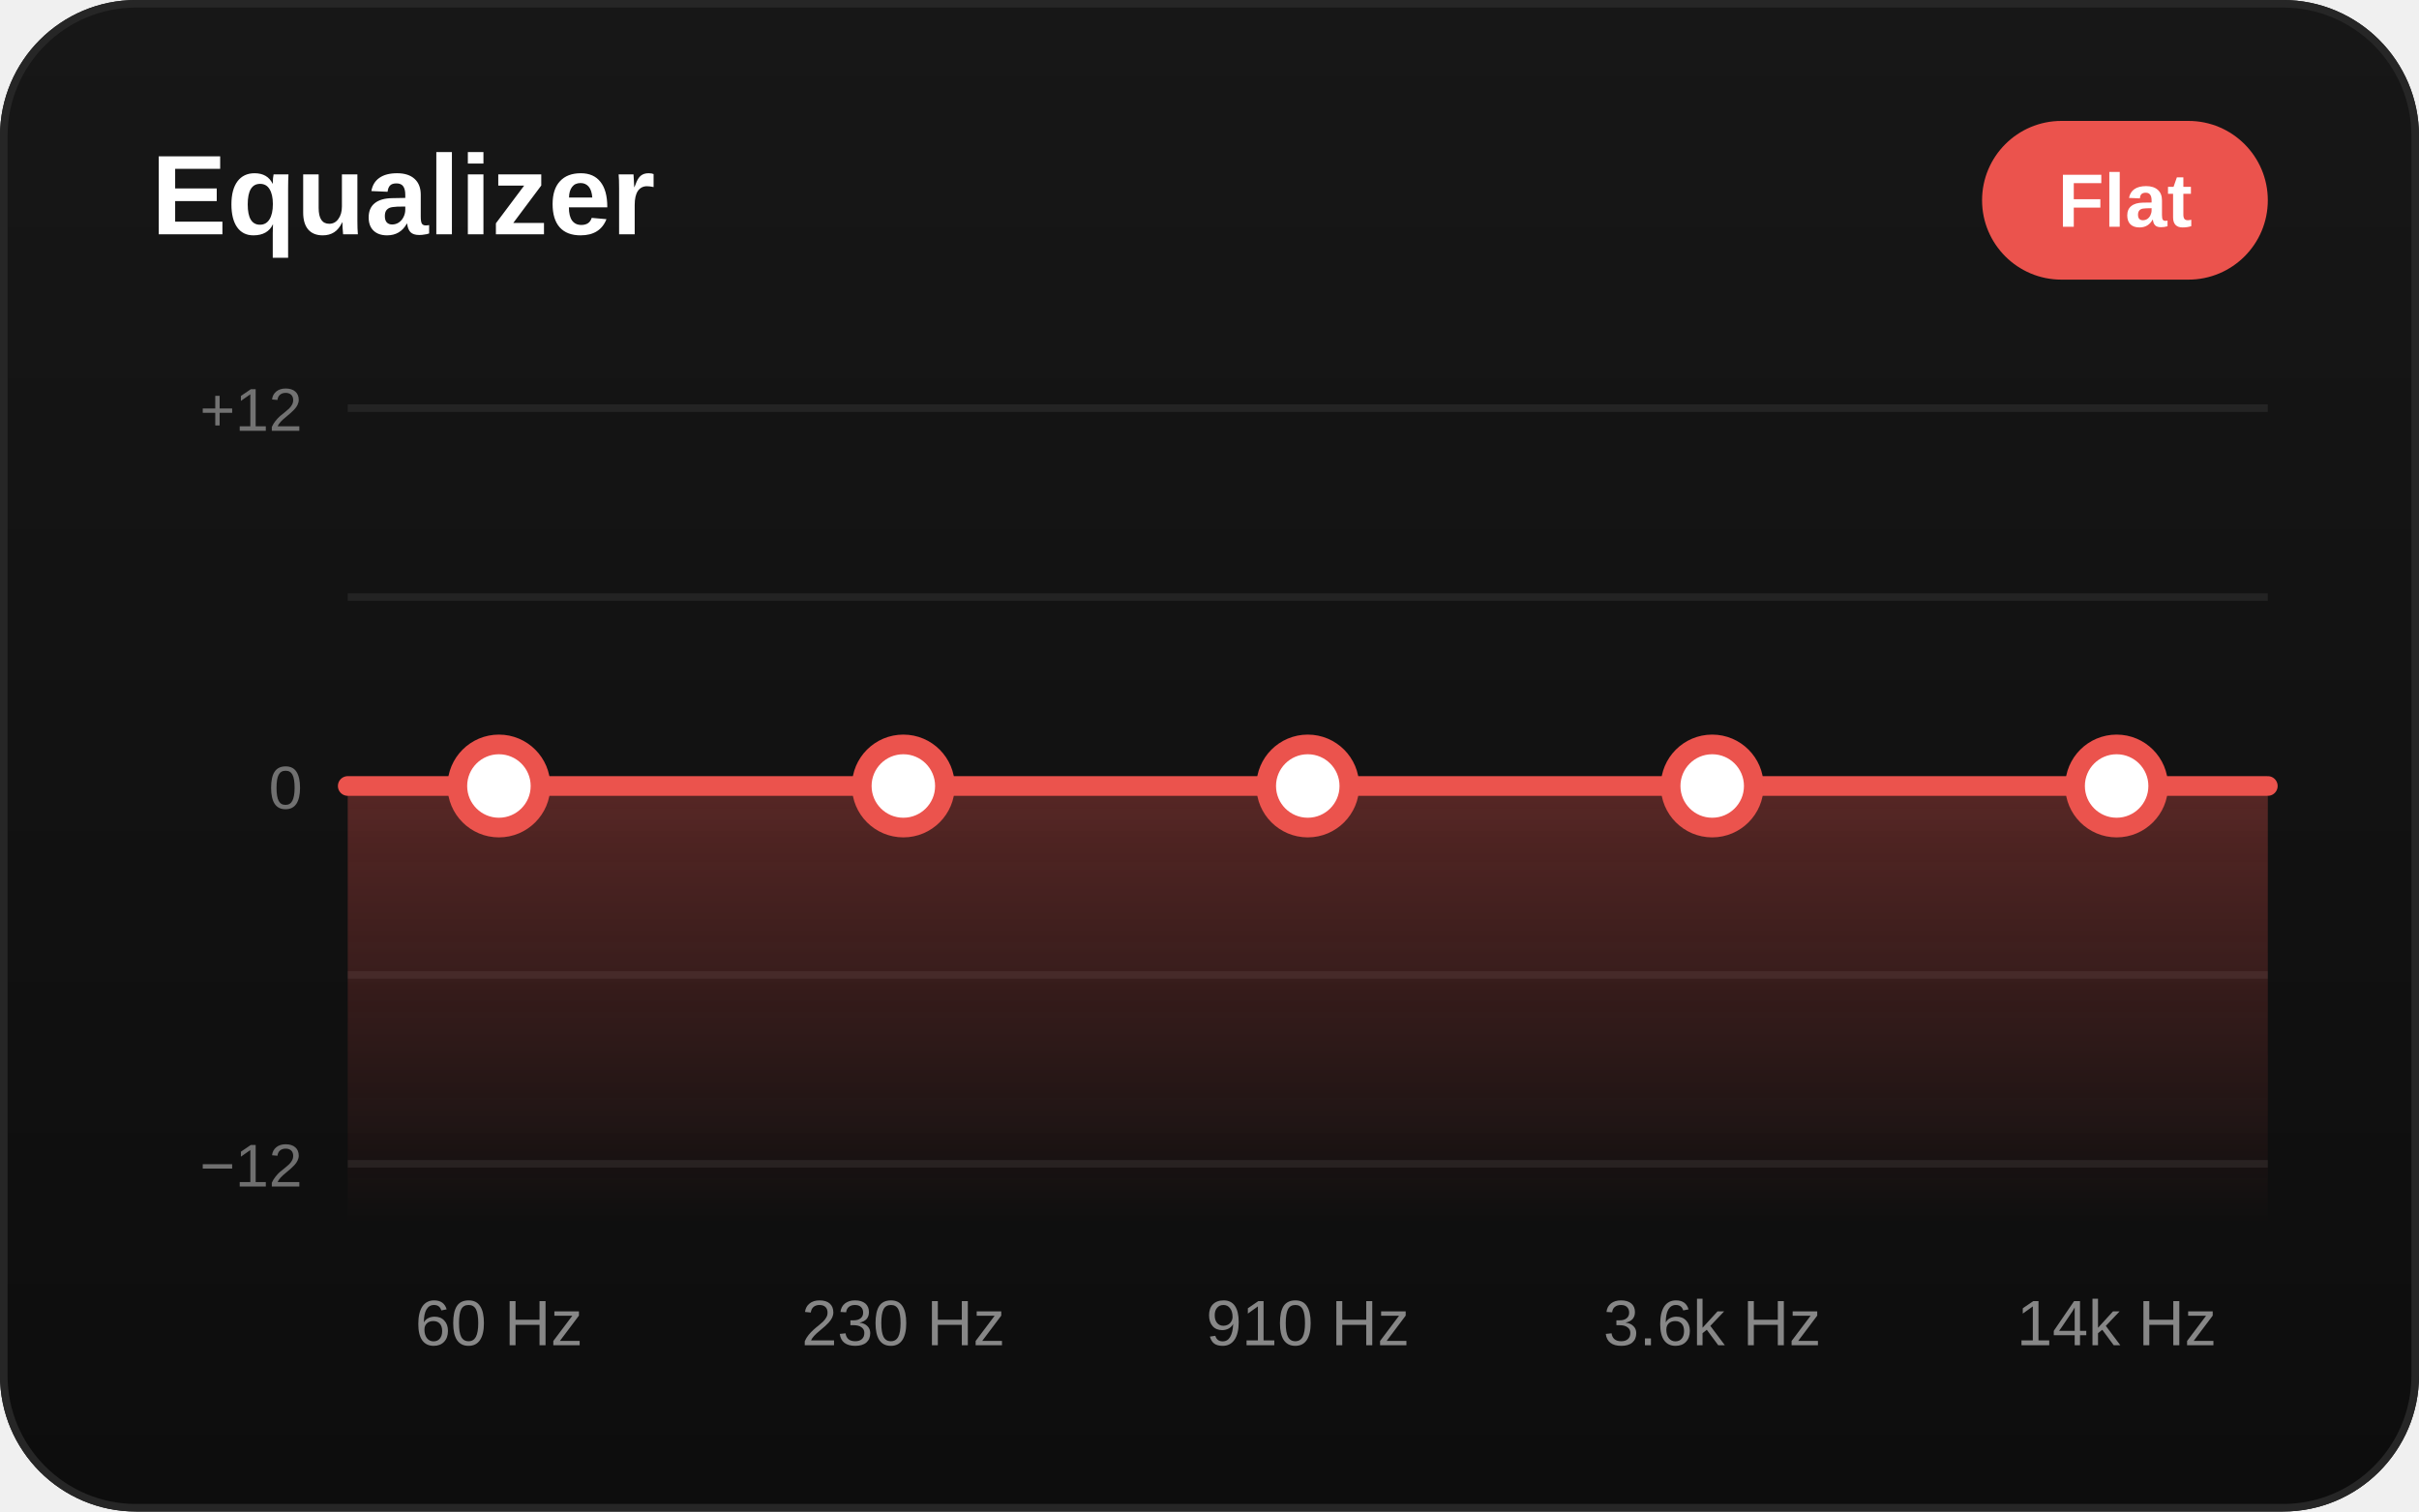
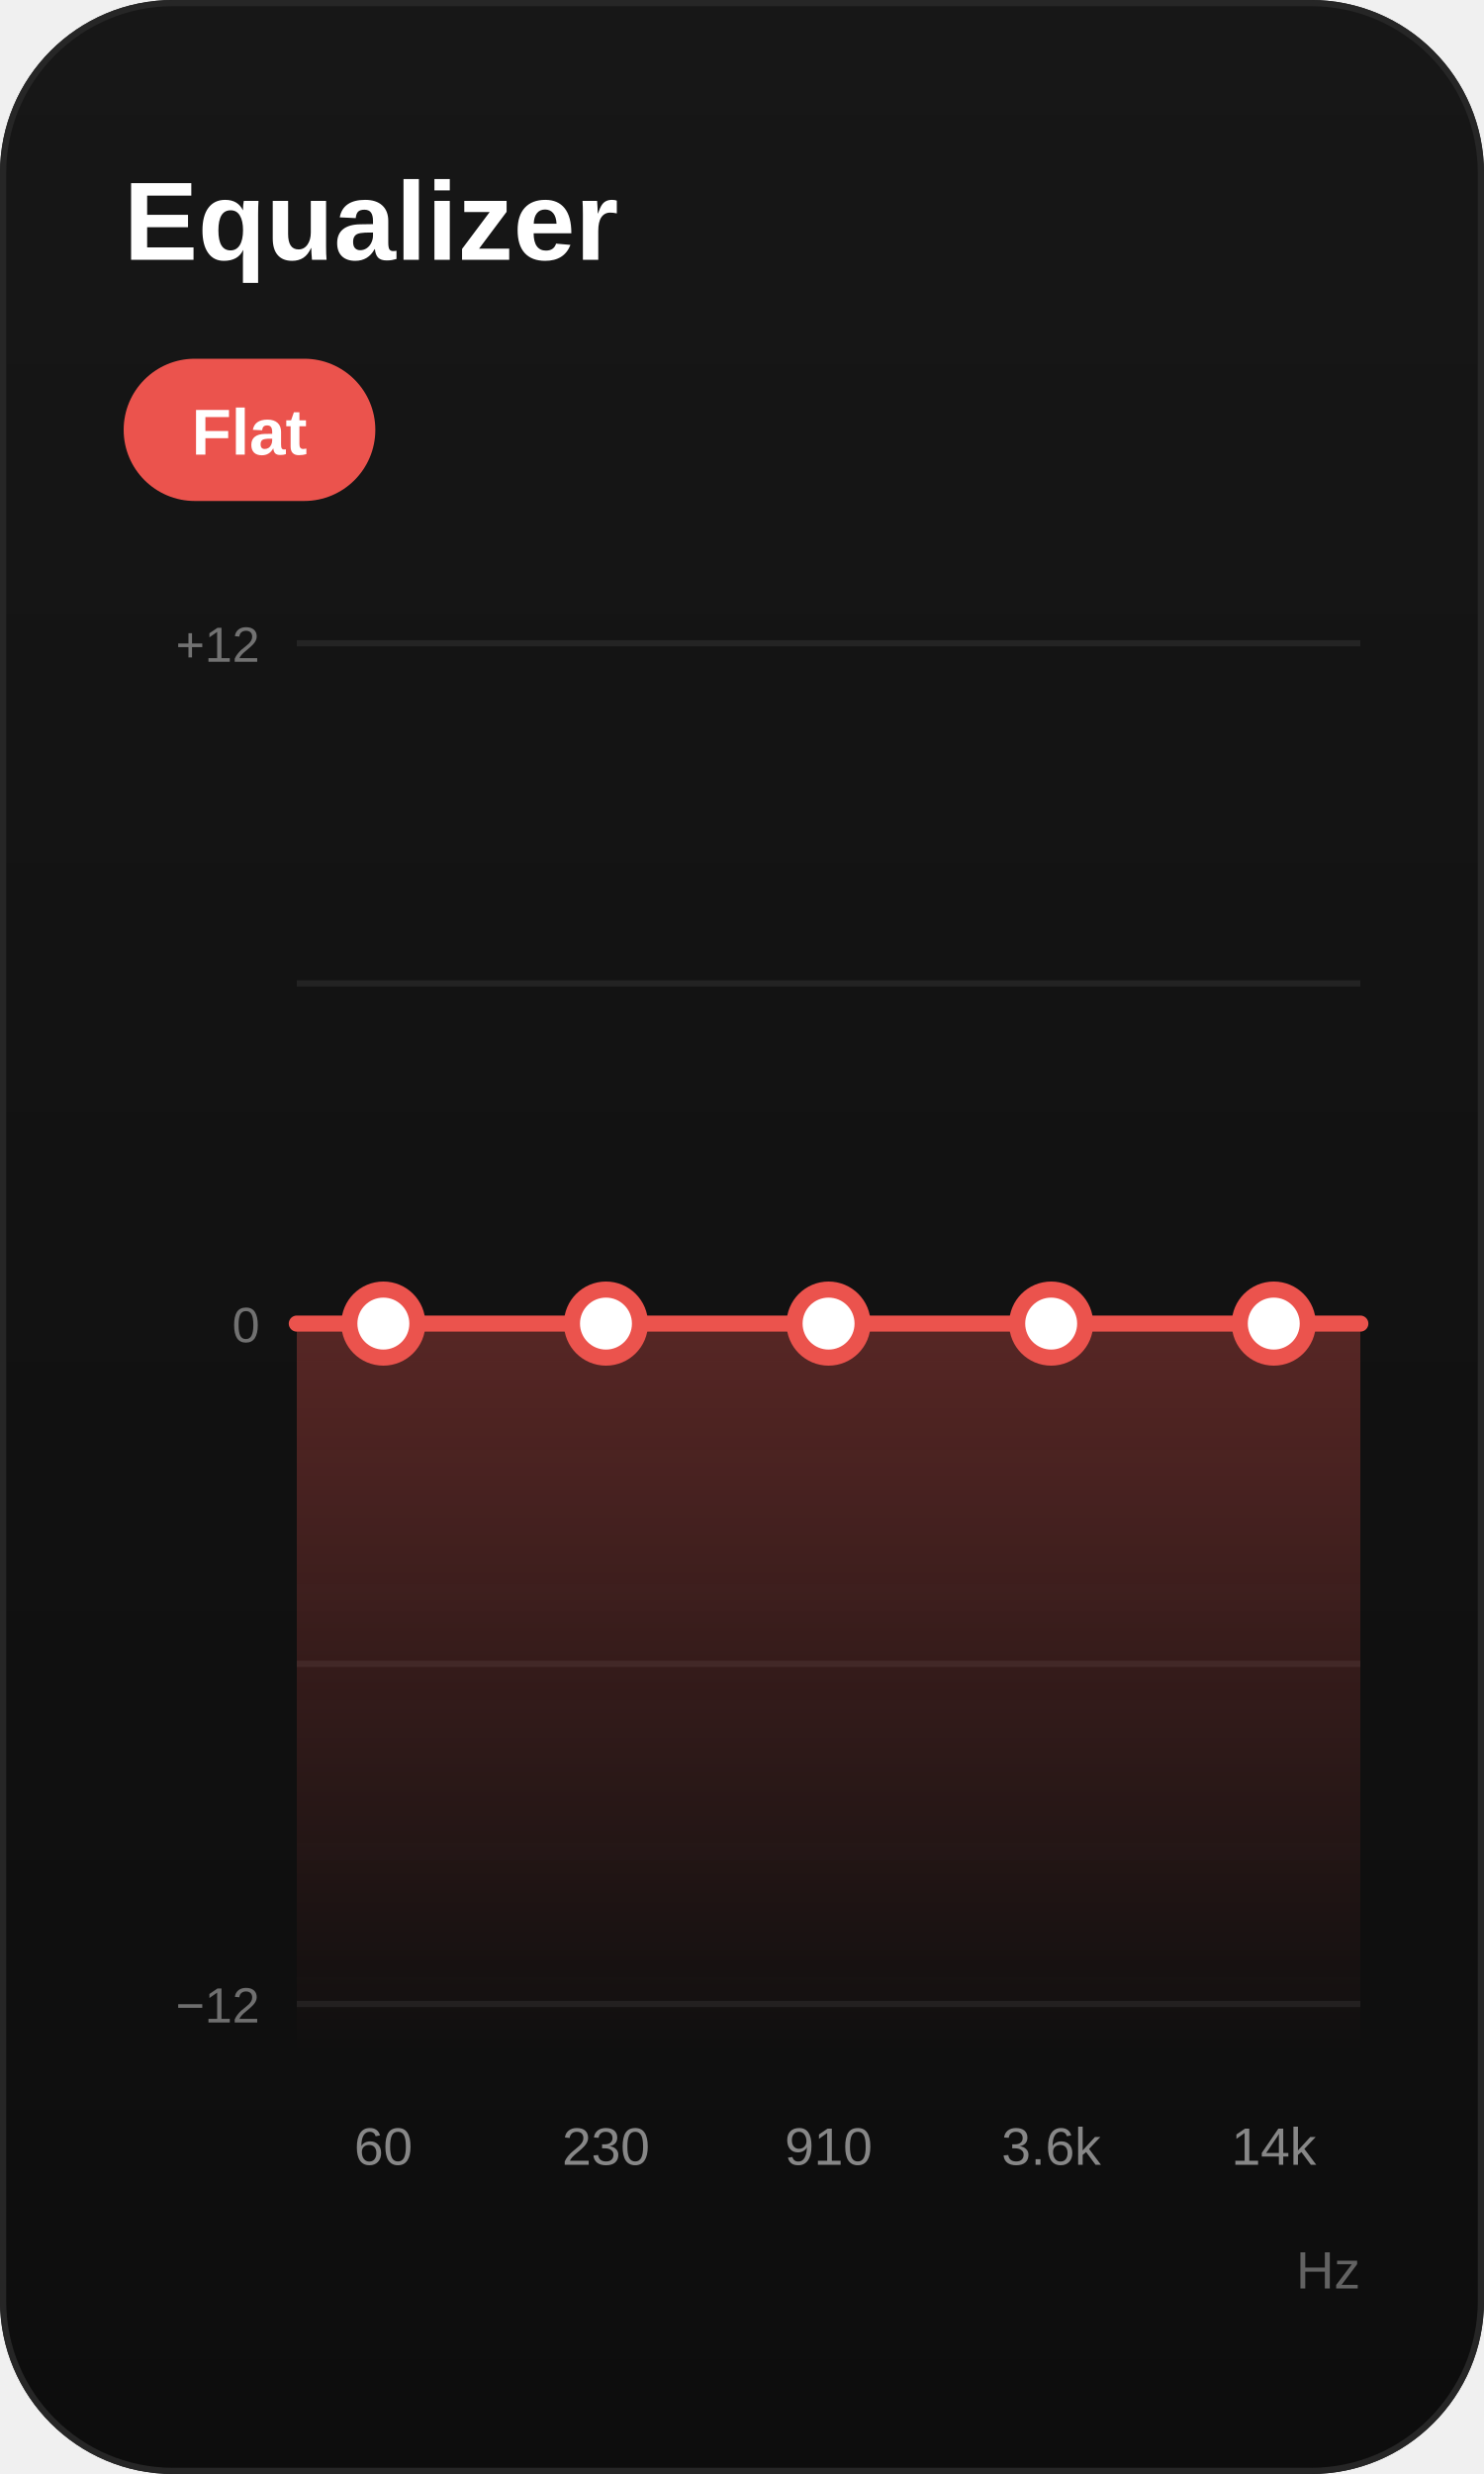
- <svg xmlns="http://www.w3.org/2000/svg" viewBox="0 0 320 200" width="320" height="200" role="img">
+ <svg xmlns="http://www.w3.org/2000/svg" viewBox="0 0 240 400" width="240" height="400" role="img">
  <defs>
    <clipPath id="eqpc">
-       <rect width="320" height="200" rx="18" />
+       <rect width="240" height="400" rx="28" />
    </clipPath>
    <linearGradient id="eqpg" x1="0" y1="0" x2="0" y2="1">
      <stop offset="0" stop-color="#171717" />
      <stop offset="1" stop-color="#0D0D0D" />
    </linearGradient>
    <linearGradient id="eqf" x1="0" y1="0" x2="0" y2="1">
      <stop offset="0" stop-color="#EB534D" stop-opacity=".32" />
      <stop offset="1" stop-color="#EB534D" stop-opacity="0" />
    </linearGradient>
  </defs>
  <g clip-path="url(#eqpc)">
-     <rect width="320" height="200" fill="url(#eqpg)" />
-     <text x="20" y="31" font-family="-apple-system,BlinkMacSystemFont,'SF Pro Display','Helvetica Neue',Arial,sans-serif" font-size="15" font-weight="700" fill="#fff">Equalizer</text>
+     <rect width="240" height="400" fill="url(#eqpg)" />
+     <text x="20" y="42" font-family="-apple-system,BlinkMacSystemFont,'SF Pro Display','Helvetica Neue',Arial,sans-serif" font-size="18" font-weight="700" fill="#fff">Equalizer</text>
    <g visibility="visible">
      <animate attributeName="visibility" values="visible;hidden;visible;visible" keyTimes="0;0.116;0.949;1" dur="13.8s" calcMode="discrete" repeatCount="indefinite" />
-       <rect x="262.2" y="16" width="37.8" height="21" rx="10.5" fill="#EB534D" />
-       <text x="281.11" y="30" font-family="-apple-system,BlinkMacSystemFont,'SF Pro Display','Helvetica Neue',Arial,sans-serif" font-size="10" font-weight="600" fill="#fff" text-anchor="middle">Flat</text>
+       <rect x="20" y="58" width="40.7" height="23" rx="11.5" fill="#EB534D" />
+       <text x="40.334" y="73.5" font-family="-apple-system,BlinkMacSystemFont,'SF Pro Display','Helvetica Neue',Arial,sans-serif" font-size="10.5" font-weight="600" fill="#fff" text-anchor="middle">Flat</text>
    </g>
    <g visibility="hidden">
      <animate attributeName="visibility" values="hidden;visible;hidden;hidden" keyTimes="0;0.116;0.283;1" dur="13.8s" calcMode="discrete" repeatCount="indefinite" />
-       <rect x="225.0" y="16" width="75.0" height="21" rx="10.5" fill="#EB534D" />
-       <text x="262.495" y="30" font-family="-apple-system,BlinkMacSystemFont,'SF Pro Display','Helvetica Neue',Arial,sans-serif" font-size="10" font-weight="600" fill="#fff" text-anchor="middle">Bass Boost</text>
+       <rect x="20" y="58" width="79.8" height="23" rx="11.5" fill="#EB534D" />
+       <text x="59.88" y="73.5" font-family="-apple-system,BlinkMacSystemFont,'SF Pro Display','Helvetica Neue',Arial,sans-serif" font-size="10.5" font-weight="600" fill="#fff" text-anchor="middle">Bass Boost</text>
    </g>
    <g visibility="hidden">
      <animate attributeName="visibility" values="hidden;visible;hidden;hidden" keyTimes="0;0.283;0.449;1" dur="13.8s" calcMode="discrete" repeatCount="indefinite" />
-       <rect x="253.3" y="16" width="46.7" height="21" rx="10.5" fill="#EB534D" />
-       <text x="276.66" y="30" font-family="-apple-system,BlinkMacSystemFont,'SF Pro Display','Helvetica Neue',Arial,sans-serif" font-size="10" font-weight="600" fill="#fff" text-anchor="middle">Vocal</text>
+       <rect x="20" y="58" width="50.0" height="23" rx="11.5" fill="#EB534D" />
+       <text x="45.007" y="73.5" font-family="-apple-system,BlinkMacSystemFont,'SF Pro Display','Helvetica Neue',Arial,sans-serif" font-size="10.5" font-weight="600" fill="#fff" text-anchor="middle">Vocal</text>
    </g>
    <g visibility="hidden">
      <animate attributeName="visibility" values="hidden;visible;hidden;hidden" keyTimes="0;0.449;0.616;1" dur="13.8s" calcMode="discrete" repeatCount="indefinite" />
-       <rect x="255.6" y="16" width="44.5" height="21" rx="10.5" fill="#EB534D" />
-       <text x="277.775" y="30" font-family="-apple-system,BlinkMacSystemFont,'SF Pro Display','Helvetica Neue',Arial,sans-serif" font-size="10" font-weight="600" fill="#fff" text-anchor="middle">Rock</text>
+       <rect x="20" y="58" width="47.7" height="23" rx="11.5" fill="#EB534D" />
+       <text x="43.836" y="73.5" font-family="-apple-system,BlinkMacSystemFont,'SF Pro Display','Helvetica Neue',Arial,sans-serif" font-size="10.5" font-weight="600" fill="#fff" text-anchor="middle">Rock</text>
    </g>
    <g visibility="hidden">
      <animate attributeName="visibility" values="hidden;visible;hidden;hidden" keyTimes="0;0.616;0.783;1" dur="13.8s" calcMode="discrete" repeatCount="indefinite" />
-       <rect x="231.7" y="16" width="68.3" height="21" rx="10.5" fill="#EB534D" />
-       <text x="265.825" y="30" font-family="-apple-system,BlinkMacSystemFont,'SF Pro Display','Helvetica Neue',Arial,sans-serif" font-size="10" font-weight="600" fill="#fff" text-anchor="middle">Electronic</text>
+       <rect x="20" y="58" width="72.8" height="23" rx="11.5" fill="#EB534D" />
+       <text x="56.384" y="73.5" font-family="-apple-system,BlinkMacSystemFont,'SF Pro Display','Helvetica Neue',Arial,sans-serif" font-size="10.5" font-weight="600" fill="#fff" text-anchor="middle">Electronic</text>
    </g>
    <g visibility="hidden">
      <animate attributeName="visibility" values="hidden;visible;hidden;hidden" keyTimes="0;0.783;0.949;1" dur="13.8s" calcMode="discrete" repeatCount="indefinite" />
-       <rect x="231.1" y="16" width="68.9" height="21" rx="10.5" fill="#EB534D" />
-       <text x="265.555" y="30" font-family="-apple-system,BlinkMacSystemFont,'SF Pro Display','Helvetica Neue',Arial,sans-serif" font-size="10" font-weight="600" fill="#fff" text-anchor="middle">Late Night</text>
+       <rect x="20" y="58" width="73.3" height="23" rx="11.5" fill="#EB534D" />
+       <text x="56.667" y="73.5" font-family="-apple-system,BlinkMacSystemFont,'SF Pro Display','Helvetica Neue',Arial,sans-serif" font-size="10.5" font-weight="600" fill="#fff" text-anchor="middle">Late Night</text>
    </g>
-     <path d="M46 154.0H300" stroke="#fff" stroke-opacity="0.07" />
-     <path d="M46 129.0H300" stroke="#fff" stroke-opacity="0.07" />
-     <path d="M46 104.0H300" stroke="#fff" stroke-opacity="0.2" stroke-dasharray="4 4" />
-     <path d="M46 79.0H300" stroke="#fff" stroke-opacity="0.07" />
-     <path d="M46 54.0H300" stroke="#fff" stroke-opacity="0.07" />
-     <text x="40" y="57" font-family="-apple-system,BlinkMacSystemFont,'SF Pro Display','Helvetica Neue',Arial,sans-serif" font-size="8" font-weight="400" fill="#fff" fill-opacity="0.4" text-anchor="end">+12</text>
-     <text x="40" y="107" font-family="-apple-system,BlinkMacSystemFont,'SF Pro Display','Helvetica Neue',Arial,sans-serif" font-size="8" font-weight="400" fill="#fff" fill-opacity="0.4" text-anchor="end">0</text>
-     <text x="40" y="157" font-family="-apple-system,BlinkMacSystemFont,'SF Pro Display','Helvetica Neue',Arial,sans-serif" font-size="8" font-weight="400" fill="#fff" fill-opacity="0.4" text-anchor="end">−12</text>
-     <text x="66" y="178" font-family="-apple-system,BlinkMacSystemFont,'SF Pro Display','Helvetica Neue',Arial,sans-serif" font-size="8.5" font-weight="400" fill="#fff" fill-opacity="0.5" text-anchor="middle">60 Hz</text>
-     <text x="119.5" y="178" font-family="-apple-system,BlinkMacSystemFont,'SF Pro Display','Helvetica Neue',Arial,sans-serif" font-size="8.5" font-weight="400" fill="#fff" fill-opacity="0.5" text-anchor="middle">230 Hz</text>
-     <text x="173" y="178" font-family="-apple-system,BlinkMacSystemFont,'SF Pro Display','Helvetica Neue',Arial,sans-serif" font-size="8.5" font-weight="400" fill="#fff" fill-opacity="0.5" text-anchor="middle">910 Hz</text>
-     <text x="226.5" y="178" font-family="-apple-system,BlinkMacSystemFont,'SF Pro Display','Helvetica Neue',Arial,sans-serif" font-size="8.5" font-weight="400" fill="#fff" fill-opacity="0.5" text-anchor="middle">3.6k Hz</text>
-     <text x="280" y="178" font-family="-apple-system,BlinkMacSystemFont,'SF Pro Display','Helvetica Neue',Arial,sans-serif" font-size="8.5" font-weight="400" fill="#fff" fill-opacity="0.5" text-anchor="middle">14k Hz</text>
-     <path d="M46 104.0L66.0 104.0C74.9 104.0 101.7 104.0 119.5 104.0C137.3 104.0 155.2 104.0 173.0 104.0C190.8 104.0 208.7 104.0 226.5 104.0C244.3 104.0 271.1 104.0 280.0 104.0L300 104.0L300 162L46 162Z" fill="url(#eqf)">
-       <animate attributeName="d" values="M46 104.0L66.0 104.0C74.9 104.0 101.7 104.0 119.5 104.0C137.3 104.0 155.2 104.0 173.0 104.0C190.8 104.0 208.7 104.0 226.5 104.0C244.3 104.0 271.1 104.0 280.0 104.0L300 104.0L300 162L46 162Z;M46 104.0L66.0 104.0C74.9 104.0 101.7 104.0 119.5 104.0C137.3 104.0 155.2 104.0 173.0 104.0C190.8 104.0 208.7 104.0 226.5 104.0C244.3 104.0 271.1 104.0 280.0 104.0L300 104.0L300 162L46 162Z;M46 62.3L66.0 62.3C74.9 64.4 101.7 67.9 119.5 74.8C137.3 81.8 155.2 98.4 173.0 104.0C190.8 109.6 208.7 106.8 226.5 108.2C244.3 109.6 271.1 111.6 280.0 112.3L300 112.3L300 162L46 162Z;M46 62.3L66.0 62.3C74.9 64.4 101.7 67.9 119.5 74.8C137.3 81.8 155.2 98.4 173.0 104.0C190.8 109.6 208.7 106.8 226.5 108.2C244.3 109.6 271.1 111.6 280.0 112.3L300 112.3L300 162L46 162Z;M46 120.7L66.0 120.7C74.9 117.9 101.7 112.3 119.5 104.0C137.3 95.7 155.2 74.8 173.0 70.7C190.8 66.5 208.7 74.8 226.5 79.0C244.3 83.2 271.1 92.9 280.0 95.7L300 95.7L300 162L46 162Z;M46 120.7L66.0 120.7C74.9 117.9 101.7 112.3 119.5 104.0C137.3 95.7 155.2 74.8 173.0 70.7C190.8 66.5 208.7 74.8 226.5 79.0C244.3 83.2 271.1 92.9 280.0 95.7L300 95.7L300 162L46 162Z;M46 70.7L66.0 70.7C74.9 73.4 101.7 80.4 119.5 87.3C137.3 94.3 155.2 113.7 173.0 112.3C190.8 110.9 208.7 85.9 226.5 79.0C244.3 72.1 271.1 72.1 280.0 70.7L300 70.7L300 162L46 162Z;M46 70.7L66.0 70.7C74.9 73.4 101.7 80.4 119.5 87.3C137.3 94.3 155.2 113.7 173.0 112.3C190.8 110.9 208.7 85.9 226.5 79.0C244.3 72.1 271.1 72.1 280.0 70.7L300 70.7L300 162L46 162Z;M46 62.3L66.0 62.3C74.9 65.1 101.7 72.1 119.5 79.0C137.3 85.9 155.2 102.6 173.0 104.0C190.8 105.4 208.7 92.9 226.5 87.3C244.3 81.8 271.1 73.4 280.0 70.7L300 70.7L300 162L46 162Z;M46 62.3L66.0 62.3C74.9 65.1 101.7 72.1 119.5 79.0C137.3 85.9 155.2 102.6 173.0 104.0C190.8 105.4 208.7 92.9 226.5 87.3C244.3 81.8 271.1 73.4 280.0 70.7L300 70.7L300 162L46 162Z;M46 79.0L66.0 79.0C74.9 80.4 101.7 84.6 119.5 87.3C137.3 90.1 155.2 92.9 173.0 95.7C190.8 98.4 208.7 101.2 226.5 104.0C244.3 106.8 271.1 110.9 280.0 112.3L300 112.3L300 162L46 162Z;M46 79.0L66.0 79.0C74.9 80.4 101.7 84.6 119.5 87.3C137.3 90.1 155.2 92.9 173.0 95.7C190.8 98.4 208.7 101.2 226.5 104.0C244.3 106.8 271.1 110.9 280.0 112.3L300 112.3L300 162L46 162Z;M46 104.0L66.0 104.0C74.9 104.0 101.7 104.0 119.5 104.0C137.3 104.0 155.2 104.0 173.0 104.0C190.8 104.0 208.7 104.0 226.5 104.0C244.3 104.0 271.1 104.0 280.0 104.0L300 104.0L300 162L46 162Z" keyTimes="0;0.116;0.167;0.283;0.333;0.449;0.5;0.616;0.667;0.783;0.833;0.949;1" dur="13.8s" calcMode="spline" keySplines=".45 0 .25 1;.45 0 .25 1;.45 0 .25 1;.45 0 .25 1;.45 0 .25 1;.45 0 .25 1;.45 0 .25 1;.45 0 .25 1;.45 0 .25 1;.45 0 .25 1;.45 0 .25 1;.45 0 .25 1" repeatCount="indefinite" />
+     <path d="M48 324.0H220" stroke="#fff" stroke-opacity="0.07" />
+     <path d="M48 269.0H220" stroke="#fff" stroke-opacity="0.07" />
+     <path d="M48 214.0H220" stroke="#fff" stroke-opacity="0.2" stroke-dasharray="4 4" />
+     <path d="M48 159.0H220" stroke="#fff" stroke-opacity="0.07" />
+     <path d="M48 104.0H220" stroke="#fff" stroke-opacity="0.07" />
+     <text x="42" y="107" font-family="-apple-system,BlinkMacSystemFont,'SF Pro Display','Helvetica Neue',Arial,sans-serif" font-size="8" font-weight="400" fill="#fff" fill-opacity="0.4" text-anchor="end">+12</text>
+     <text x="42" y="217" font-family="-apple-system,BlinkMacSystemFont,'SF Pro Display','Helvetica Neue',Arial,sans-serif" font-size="8" font-weight="400" fill="#fff" fill-opacity="0.4" text-anchor="end">0</text>
+     <text x="42" y="327" font-family="-apple-system,BlinkMacSystemFont,'SF Pro Display','Helvetica Neue',Arial,sans-serif" font-size="8" font-weight="400" fill="#fff" fill-opacity="0.4" text-anchor="end">−12</text>
+     <text x="62" y="350" font-family="-apple-system,BlinkMacSystemFont,'SF Pro Display','Helvetica Neue',Arial,sans-serif" font-size="8.5" font-weight="400" fill="#fff" fill-opacity="0.5" text-anchor="middle">60</text>
+     <text x="98" y="350" font-family="-apple-system,BlinkMacSystemFont,'SF Pro Display','Helvetica Neue',Arial,sans-serif" font-size="8.5" font-weight="400" fill="#fff" fill-opacity="0.5" text-anchor="middle">230</text>
+     <text x="134" y="350" font-family="-apple-system,BlinkMacSystemFont,'SF Pro Display','Helvetica Neue',Arial,sans-serif" font-size="8.5" font-weight="400" fill="#fff" fill-opacity="0.5" text-anchor="middle">910</text>
+     <text x="170" y="350" font-family="-apple-system,BlinkMacSystemFont,'SF Pro Display','Helvetica Neue',Arial,sans-serif" font-size="8.5" font-weight="400" fill="#fff" fill-opacity="0.5" text-anchor="middle">3.6k</text>
+     <text x="206" y="350" font-family="-apple-system,BlinkMacSystemFont,'SF Pro Display','Helvetica Neue',Arial,sans-serif" font-size="8.5" font-weight="400" fill="#fff" fill-opacity="0.5" text-anchor="middle">14k</text>
+     <text x="220" y="370" font-family="-apple-system,BlinkMacSystemFont,'SF Pro Display','Helvetica Neue',Arial,sans-serif" font-size="8.5" font-weight="400" fill="#fff" fill-opacity="0.35" text-anchor="end">Hz</text>
+     <path d="M48 214.0L62.0 214.0C68.0 214.0 86.0 214.0 98.0 214.0C110.0 214.0 122.0 214.0 134.0 214.0C146.0 214.0 158.0 214.0 170.0 214.0C182.0 214.0 200.0 214.0 206.0 214.0L220 214.0L220 332L48 332Z" fill="url(#eqf)">
+       <animate attributeName="d" values="M48 214.0L62.0 214.0C68.0 214.0 86.0 214.0 98.0 214.0C110.0 214.0 122.0 214.0 134.0 214.0C146.0 214.0 158.0 214.0 170.0 214.0C182.0 214.0 200.0 214.0 206.0 214.0L220 214.0L220 332L48 332Z;M48 214.0L62.0 214.0C68.0 214.0 86.0 214.0 98.0 214.0C110.0 214.0 122.0 214.0 134.0 214.0C146.0 214.0 158.0 214.0 170.0 214.0C182.0 214.0 200.0 214.0 206.0 214.0L220 214.0L220 332L48 332Z;M48 122.3L62.0 122.3C68.0 126.9 86.0 134.6 98.0 149.8C110.0 165.1 122.0 201.8 134.0 214.0C146.0 226.2 158.0 220.1 170.0 223.2C182.0 226.2 200.0 230.8 206.0 232.3L220 232.3L220 332L48 332Z;M48 122.3L62.0 122.3C68.0 126.9 86.0 134.6 98.0 149.8C110.0 165.1 122.0 201.8 134.0 214.0C146.0 226.2 158.0 220.1 170.0 223.2C182.0 226.2 200.0 230.8 206.0 232.3L220 232.3L220 332L48 332Z;M48 250.7L62.0 250.7C68.0 244.6 86.0 232.3 98.0 214.0C110.0 195.7 122.0 149.8 134.0 140.7C146.0 131.5 158.0 149.8 170.0 159.0C182.0 168.2 200.0 189.6 206.0 195.7L220 195.7L220 332L48 332Z;M48 250.7L62.0 250.7C68.0 244.6 86.0 232.3 98.0 214.0C110.0 195.7 122.0 149.8 134.0 140.7C146.0 131.5 158.0 149.8 170.0 159.0C182.0 168.2 200.0 189.6 206.0 195.7L220 195.7L220 332L48 332Z;M48 140.7L62.0 140.7C68.0 146.8 86.0 162.1 98.0 177.3C110.0 192.6 122.0 235.4 134.0 232.3C146.0 229.3 158.0 174.3 170.0 159.0C182.0 143.7 200.0 143.7 206.0 140.7L220 140.7L220 332L48 332Z;M48 140.7L62.0 140.7C68.0 146.8 86.0 162.1 98.0 177.3C110.0 192.6 122.0 235.4 134.0 232.3C146.0 229.3 158.0 174.3 170.0 159.0C182.0 143.7 200.0 143.7 206.0 140.7L220 140.7L220 332L48 332Z;M48 122.3L62.0 122.3C68.0 128.4 86.0 143.7 98.0 159.0C110.0 174.3 122.0 210.9 134.0 214.0C146.0 217.1 158.0 189.6 170.0 177.3C182.0 165.1 200.0 146.8 206.0 140.7L220 140.7L220 332L48 332Z;M48 122.3L62.0 122.3C68.0 128.4 86.0 143.7 98.0 159.0C110.0 174.3 122.0 210.9 134.0 214.0C146.0 217.1 158.0 189.6 170.0 177.3C182.0 165.1 200.0 146.8 206.0 140.7L220 140.7L220 332L48 332Z;M48 159.0L62.0 159.0C68.0 162.1 86.0 171.2 98.0 177.3C110.0 183.4 122.0 189.6 134.0 195.7C146.0 201.8 158.0 207.9 170.0 214.0C182.0 220.1 200.0 229.3 206.0 232.3L220 232.3L220 332L48 332Z;M48 159.0L62.0 159.0C68.0 162.1 86.0 171.2 98.0 177.3C110.0 183.4 122.0 189.6 134.0 195.7C146.0 201.8 158.0 207.9 170.0 214.0C182.0 220.1 200.0 229.3 206.0 232.3L220 232.3L220 332L48 332Z;M48 214.0L62.0 214.0C68.0 214.0 86.0 214.0 98.0 214.0C110.0 214.0 122.0 214.0 134.0 214.0C146.0 214.0 158.0 214.0 170.0 214.0C182.0 214.0 200.0 214.0 206.0 214.0L220 214.0L220 332L48 332Z" keyTimes="0;0.116;0.167;0.283;0.333;0.449;0.5;0.616;0.667;0.783;0.833;0.949;1" dur="13.8s" calcMode="spline" keySplines=".45 0 .25 1;.45 0 .25 1;.45 0 .25 1;.45 0 .25 1;.45 0 .25 1;.45 0 .25 1;.45 0 .25 1;.45 0 .25 1;.45 0 .25 1;.45 0 .25 1;.45 0 .25 1;.45 0 .25 1" repeatCount="indefinite" />
    </path>
-     <path d="M46 104.0L66.0 104.0C74.9 104.0 101.7 104.0 119.5 104.0C137.3 104.0 155.2 104.0 173.0 104.0C190.8 104.0 208.7 104.0 226.5 104.0C244.3 104.0 271.1 104.0 280.0 104.0L300 104.0" fill="none" stroke="#EB534D" stroke-width="2.6" stroke-linecap="round" stroke-linejoin="round">
-       <animate attributeName="d" values="M46 104.0L66.0 104.0C74.9 104.0 101.7 104.0 119.5 104.0C137.3 104.0 155.2 104.0 173.0 104.0C190.8 104.0 208.7 104.0 226.5 104.0C244.3 104.0 271.1 104.0 280.0 104.0L300 104.0;M46 104.0L66.0 104.0C74.9 104.0 101.7 104.0 119.5 104.0C137.3 104.0 155.2 104.0 173.0 104.0C190.8 104.0 208.7 104.0 226.5 104.0C244.3 104.0 271.1 104.0 280.0 104.0L300 104.0;M46 62.3L66.0 62.3C74.9 64.4 101.7 67.9 119.5 74.8C137.3 81.8 155.2 98.4 173.0 104.0C190.8 109.6 208.7 106.8 226.5 108.2C244.3 109.6 271.1 111.6 280.0 112.3L300 112.3;M46 62.3L66.0 62.3C74.9 64.4 101.7 67.9 119.5 74.8C137.3 81.8 155.2 98.4 173.0 104.0C190.8 109.6 208.7 106.8 226.5 108.2C244.3 109.6 271.1 111.6 280.0 112.3L300 112.3;M46 120.7L66.0 120.7C74.9 117.9 101.7 112.3 119.5 104.0C137.3 95.7 155.2 74.8 173.0 70.7C190.8 66.5 208.7 74.8 226.5 79.0C244.3 83.2 271.1 92.9 280.0 95.7L300 95.7;M46 120.7L66.0 120.7C74.9 117.9 101.7 112.3 119.5 104.0C137.3 95.7 155.2 74.8 173.0 70.7C190.8 66.5 208.7 74.8 226.5 79.0C244.3 83.2 271.1 92.9 280.0 95.7L300 95.7;M46 70.7L66.0 70.7C74.9 73.4 101.7 80.4 119.5 87.3C137.3 94.3 155.2 113.7 173.0 112.3C190.8 110.9 208.7 85.9 226.5 79.0C244.3 72.1 271.1 72.1 280.0 70.7L300 70.7;M46 70.7L66.0 70.7C74.9 73.4 101.7 80.4 119.5 87.3C137.3 94.3 155.2 113.7 173.0 112.3C190.8 110.9 208.7 85.9 226.5 79.0C244.3 72.1 271.1 72.1 280.0 70.7L300 70.7;M46 62.3L66.0 62.3C74.9 65.1 101.7 72.1 119.5 79.0C137.3 85.9 155.2 102.6 173.0 104.0C190.8 105.4 208.7 92.9 226.5 87.3C244.3 81.8 271.1 73.4 280.0 70.7L300 70.7;M46 62.3L66.0 62.3C74.9 65.1 101.7 72.1 119.5 79.0C137.3 85.9 155.2 102.6 173.0 104.0C190.8 105.4 208.7 92.9 226.5 87.3C244.3 81.8 271.1 73.4 280.0 70.7L300 70.7;M46 79.0L66.0 79.0C74.9 80.4 101.7 84.6 119.5 87.3C137.3 90.1 155.2 92.9 173.0 95.7C190.8 98.4 208.7 101.2 226.5 104.0C244.3 106.8 271.1 110.9 280.0 112.3L300 112.3;M46 79.0L66.0 79.0C74.9 80.4 101.7 84.6 119.5 87.3C137.3 90.1 155.2 92.9 173.0 95.7C190.8 98.4 208.7 101.2 226.5 104.0C244.3 106.8 271.1 110.9 280.0 112.3L300 112.3;M46 104.0L66.0 104.0C74.9 104.0 101.7 104.0 119.5 104.0C137.3 104.0 155.2 104.0 173.0 104.0C190.8 104.0 208.7 104.0 226.5 104.0C244.3 104.0 271.1 104.0 280.0 104.0L300 104.0" keyTimes="0;0.116;0.167;0.283;0.333;0.449;0.5;0.616;0.667;0.783;0.833;0.949;1" dur="13.8s" calcMode="spline" keySplines=".45 0 .25 1;.45 0 .25 1;.45 0 .25 1;.45 0 .25 1;.45 0 .25 1;.45 0 .25 1;.45 0 .25 1;.45 0 .25 1;.45 0 .25 1;.45 0 .25 1;.45 0 .25 1;.45 0 .25 1" repeatCount="indefinite" />
+     <path d="M48 214.0L62.0 214.0C68.0 214.0 86.0 214.0 98.0 214.0C110.0 214.0 122.0 214.0 134.0 214.0C146.0 214.0 158.0 214.0 170.0 214.0C182.0 214.0 200.0 214.0 206.0 214.0L220 214.0" fill="none" stroke="#EB534D" stroke-width="2.6" stroke-linecap="round" stroke-linejoin="round">
+       <animate attributeName="d" values="M48 214.0L62.0 214.0C68.0 214.0 86.0 214.0 98.0 214.0C110.0 214.0 122.0 214.0 134.0 214.0C146.0 214.0 158.0 214.0 170.0 214.0C182.0 214.0 200.0 214.0 206.0 214.0L220 214.0;M48 214.0L62.0 214.0C68.0 214.0 86.0 214.0 98.0 214.0C110.0 214.0 122.0 214.0 134.0 214.0C146.0 214.0 158.0 214.0 170.0 214.0C182.0 214.0 200.0 214.0 206.0 214.0L220 214.0;M48 122.3L62.0 122.3C68.0 126.9 86.0 134.6 98.0 149.8C110.0 165.1 122.0 201.8 134.0 214.0C146.0 226.2 158.0 220.1 170.0 223.2C182.0 226.2 200.0 230.8 206.0 232.3L220 232.3;M48 122.3L62.0 122.3C68.0 126.9 86.0 134.6 98.0 149.8C110.0 165.1 122.0 201.8 134.0 214.0C146.0 226.2 158.0 220.1 170.0 223.2C182.0 226.2 200.0 230.8 206.0 232.3L220 232.3;M48 250.7L62.0 250.7C68.0 244.6 86.0 232.3 98.0 214.0C110.0 195.7 122.0 149.8 134.0 140.7C146.0 131.5 158.0 149.8 170.0 159.0C182.0 168.2 200.0 189.6 206.0 195.7L220 195.7;M48 250.7L62.0 250.7C68.0 244.6 86.0 232.3 98.0 214.0C110.0 195.7 122.0 149.8 134.0 140.7C146.0 131.5 158.0 149.8 170.0 159.0C182.0 168.2 200.0 189.6 206.0 195.7L220 195.7;M48 140.7L62.0 140.7C68.0 146.8 86.0 162.1 98.0 177.3C110.0 192.6 122.0 235.4 134.0 232.3C146.0 229.3 158.0 174.3 170.0 159.0C182.0 143.7 200.0 143.7 206.0 140.7L220 140.7;M48 140.7L62.0 140.7C68.0 146.8 86.0 162.1 98.0 177.3C110.0 192.6 122.0 235.4 134.0 232.3C146.0 229.3 158.0 174.3 170.0 159.0C182.0 143.7 200.0 143.7 206.0 140.7L220 140.7;M48 122.3L62.0 122.3C68.0 128.4 86.0 143.7 98.0 159.0C110.0 174.3 122.0 210.9 134.0 214.0C146.0 217.1 158.0 189.6 170.0 177.3C182.0 165.1 200.0 146.8 206.0 140.7L220 140.7;M48 122.3L62.0 122.3C68.0 128.4 86.0 143.7 98.0 159.0C110.0 174.3 122.0 210.9 134.0 214.0C146.0 217.1 158.0 189.6 170.0 177.3C182.0 165.1 200.0 146.8 206.0 140.7L220 140.7;M48 159.0L62.0 159.0C68.0 162.1 86.0 171.2 98.0 177.3C110.0 183.4 122.0 189.6 134.0 195.7C146.0 201.8 158.0 207.9 170.0 214.0C182.0 220.1 200.0 229.3 206.0 232.3L220 232.3;M48 159.0L62.0 159.0C68.0 162.1 86.0 171.2 98.0 177.3C110.0 183.4 122.0 189.6 134.0 195.7C146.0 201.8 158.0 207.9 170.0 214.0C182.0 220.1 200.0 229.3 206.0 232.3L220 232.3;M48 214.0L62.0 214.0C68.0 214.0 86.0 214.0 98.0 214.0C110.0 214.0 122.0 214.0 134.0 214.0C146.0 214.0 158.0 214.0 170.0 214.0C182.0 214.0 200.0 214.0 206.0 214.0L220 214.0" keyTimes="0;0.116;0.167;0.283;0.333;0.449;0.5;0.616;0.667;0.783;0.833;0.949;1" dur="13.8s" calcMode="spline" keySplines=".45 0 .25 1;.45 0 .25 1;.45 0 .25 1;.45 0 .25 1;.45 0 .25 1;.45 0 .25 1;.45 0 .25 1;.45 0 .25 1;.45 0 .25 1;.45 0 .25 1;.45 0 .25 1;.45 0 .25 1" repeatCount="indefinite" />
    </path>
-     <circle cx="66.0" cy="104.0" r="5.5" fill="#fff" stroke="#EB534D" stroke-width="2.6">
-       <animate attributeName="cy" values="104;104;62.3;62.3;120.7;120.7;70.7;70.7;62.3;62.3;79;79;104" keyTimes="0;0.116;0.167;0.283;0.333;0.449;0.5;0.616;0.667;0.783;0.833;0.949;1" dur="13.8s" calcMode="spline" keySplines=".45 0 .25 1;.45 0 .25 1;.45 0 .25 1;.45 0 .25 1;.45 0 .25 1;.45 0 .25 1;.45 0 .25 1;.45 0 .25 1;.45 0 .25 1;.45 0 .25 1;.45 0 .25 1;.45 0 .25 1" repeatCount="indefinite" />
+     <circle cx="62.0" cy="214.0" r="5.5" fill="#fff" stroke="#EB534D" stroke-width="2.6">
+       <animate attributeName="cy" values="214;214;122.3;122.3;250.7;250.7;140.7;140.7;122.3;122.3;159;159;214" keyTimes="0;0.116;0.167;0.283;0.333;0.449;0.5;0.616;0.667;0.783;0.833;0.949;1" dur="13.8s" calcMode="spline" keySplines=".45 0 .25 1;.45 0 .25 1;.45 0 .25 1;.45 0 .25 1;.45 0 .25 1;.45 0 .25 1;.45 0 .25 1;.45 0 .25 1;.45 0 .25 1;.45 0 .25 1;.45 0 .25 1;.45 0 .25 1" repeatCount="indefinite" />
    </circle>
-     <circle cx="119.5" cy="104.0" r="5.5" fill="#fff" stroke="#EB534D" stroke-width="2.6">
-       <animate attributeName="cy" values="104;104;74.8;74.8;104;104;87.3;87.3;79;79;87.3;87.3;104" keyTimes="0;0.116;0.167;0.283;0.333;0.449;0.5;0.616;0.667;0.783;0.833;0.949;1" dur="13.8s" calcMode="spline" keySplines=".45 0 .25 1;.45 0 .25 1;.45 0 .25 1;.45 0 .25 1;.45 0 .25 1;.45 0 .25 1;.45 0 .25 1;.45 0 .25 1;.45 0 .25 1;.45 0 .25 1;.45 0 .25 1;.45 0 .25 1" repeatCount="indefinite" />
+     <circle cx="98.0" cy="214.0" r="5.5" fill="#fff" stroke="#EB534D" stroke-width="2.6">
+       <animate attributeName="cy" values="214;214;149.8;149.8;214;214;177.3;177.3;159;159;177.3;177.3;214" keyTimes="0;0.116;0.167;0.283;0.333;0.449;0.5;0.616;0.667;0.783;0.833;0.949;1" dur="13.8s" calcMode="spline" keySplines=".45 0 .25 1;.45 0 .25 1;.45 0 .25 1;.45 0 .25 1;.45 0 .25 1;.45 0 .25 1;.45 0 .25 1;.45 0 .25 1;.45 0 .25 1;.45 0 .25 1;.45 0 .25 1;.45 0 .25 1" repeatCount="indefinite" />
    </circle>
-     <circle cx="173.0" cy="104.0" r="5.5" fill="#fff" stroke="#EB534D" stroke-width="2.6">
-       <animate attributeName="cy" values="104;104;104;104;70.7;70.7;112.3;112.3;104;104;95.7;95.7;104" keyTimes="0;0.116;0.167;0.283;0.333;0.449;0.5;0.616;0.667;0.783;0.833;0.949;1" dur="13.8s" calcMode="spline" keySplines=".45 0 .25 1;.45 0 .25 1;.45 0 .25 1;.45 0 .25 1;.45 0 .25 1;.45 0 .25 1;.45 0 .25 1;.45 0 .25 1;.45 0 .25 1;.45 0 .25 1;.45 0 .25 1;.45 0 .25 1" repeatCount="indefinite" />
+     <circle cx="134.0" cy="214.0" r="5.5" fill="#fff" stroke="#EB534D" stroke-width="2.6">
+       <animate attributeName="cy" values="214;214;214;214;140.7;140.7;232.3;232.3;214;214;195.7;195.7;214" keyTimes="0;0.116;0.167;0.283;0.333;0.449;0.5;0.616;0.667;0.783;0.833;0.949;1" dur="13.8s" calcMode="spline" keySplines=".45 0 .25 1;.45 0 .25 1;.45 0 .25 1;.45 0 .25 1;.45 0 .25 1;.45 0 .25 1;.45 0 .25 1;.45 0 .25 1;.45 0 .25 1;.45 0 .25 1;.45 0 .25 1;.45 0 .25 1" repeatCount="indefinite" />
    </circle>
-     <circle cx="226.5" cy="104.0" r="5.5" fill="#fff" stroke="#EB534D" stroke-width="2.6">
-       <animate attributeName="cy" values="104;104;108.2;108.2;79;79;79;79;87.3;87.3;104;104;104" keyTimes="0;0.116;0.167;0.283;0.333;0.449;0.5;0.616;0.667;0.783;0.833;0.949;1" dur="13.8s" calcMode="spline" keySplines=".45 0 .25 1;.45 0 .25 1;.45 0 .25 1;.45 0 .25 1;.45 0 .25 1;.45 0 .25 1;.45 0 .25 1;.45 0 .25 1;.45 0 .25 1;.45 0 .25 1;.45 0 .25 1;.45 0 .25 1" repeatCount="indefinite" />
+     <circle cx="170.0" cy="214.0" r="5.5" fill="#fff" stroke="#EB534D" stroke-width="2.6">
+       <animate attributeName="cy" values="214;214;223.2;223.2;159;159;159;159;177.3;177.3;214;214;214" keyTimes="0;0.116;0.167;0.283;0.333;0.449;0.5;0.616;0.667;0.783;0.833;0.949;1" dur="13.8s" calcMode="spline" keySplines=".45 0 .25 1;.45 0 .25 1;.45 0 .25 1;.45 0 .25 1;.45 0 .25 1;.45 0 .25 1;.45 0 .25 1;.45 0 .25 1;.45 0 .25 1;.45 0 .25 1;.45 0 .25 1;.45 0 .25 1" repeatCount="indefinite" />
    </circle>
-     <circle cx="280.0" cy="104.0" r="5.5" fill="#fff" stroke="#EB534D" stroke-width="2.6">
-       <animate attributeName="cy" values="104;104;112.3;112.3;95.7;95.7;70.7;70.7;70.7;70.7;112.3;112.3;104" keyTimes="0;0.116;0.167;0.283;0.333;0.449;0.5;0.616;0.667;0.783;0.833;0.949;1" dur="13.8s" calcMode="spline" keySplines=".45 0 .25 1;.45 0 .25 1;.45 0 .25 1;.45 0 .25 1;.45 0 .25 1;.45 0 .25 1;.45 0 .25 1;.45 0 .25 1;.45 0 .25 1;.45 0 .25 1;.45 0 .25 1;.45 0 .25 1" repeatCount="indefinite" />
+     <circle cx="206.0" cy="214.0" r="5.5" fill="#fff" stroke="#EB534D" stroke-width="2.6">
+       <animate attributeName="cy" values="214;214;232.3;232.3;195.7;195.7;140.7;140.7;140.7;140.7;232.3;232.3;214" keyTimes="0;0.116;0.167;0.283;0.333;0.449;0.5;0.616;0.667;0.783;0.833;0.949;1" dur="13.8s" calcMode="spline" keySplines=".45 0 .25 1;.45 0 .25 1;.45 0 .25 1;.45 0 .25 1;.45 0 .25 1;.45 0 .25 1;.45 0 .25 1;.45 0 .25 1;.45 0 .25 1;.45 0 .25 1;.45 0 .25 1;.45 0 .25 1" repeatCount="indefinite" />
    </circle>
  </g>
-   <rect x=".5" y=".5" width="319" height="199" rx="17.5" fill="none" stroke="#262626" />
+   <rect x=".5" y=".5" width="239" height="399" rx="27.5" fill="none" stroke="#262626" />
</svg>
